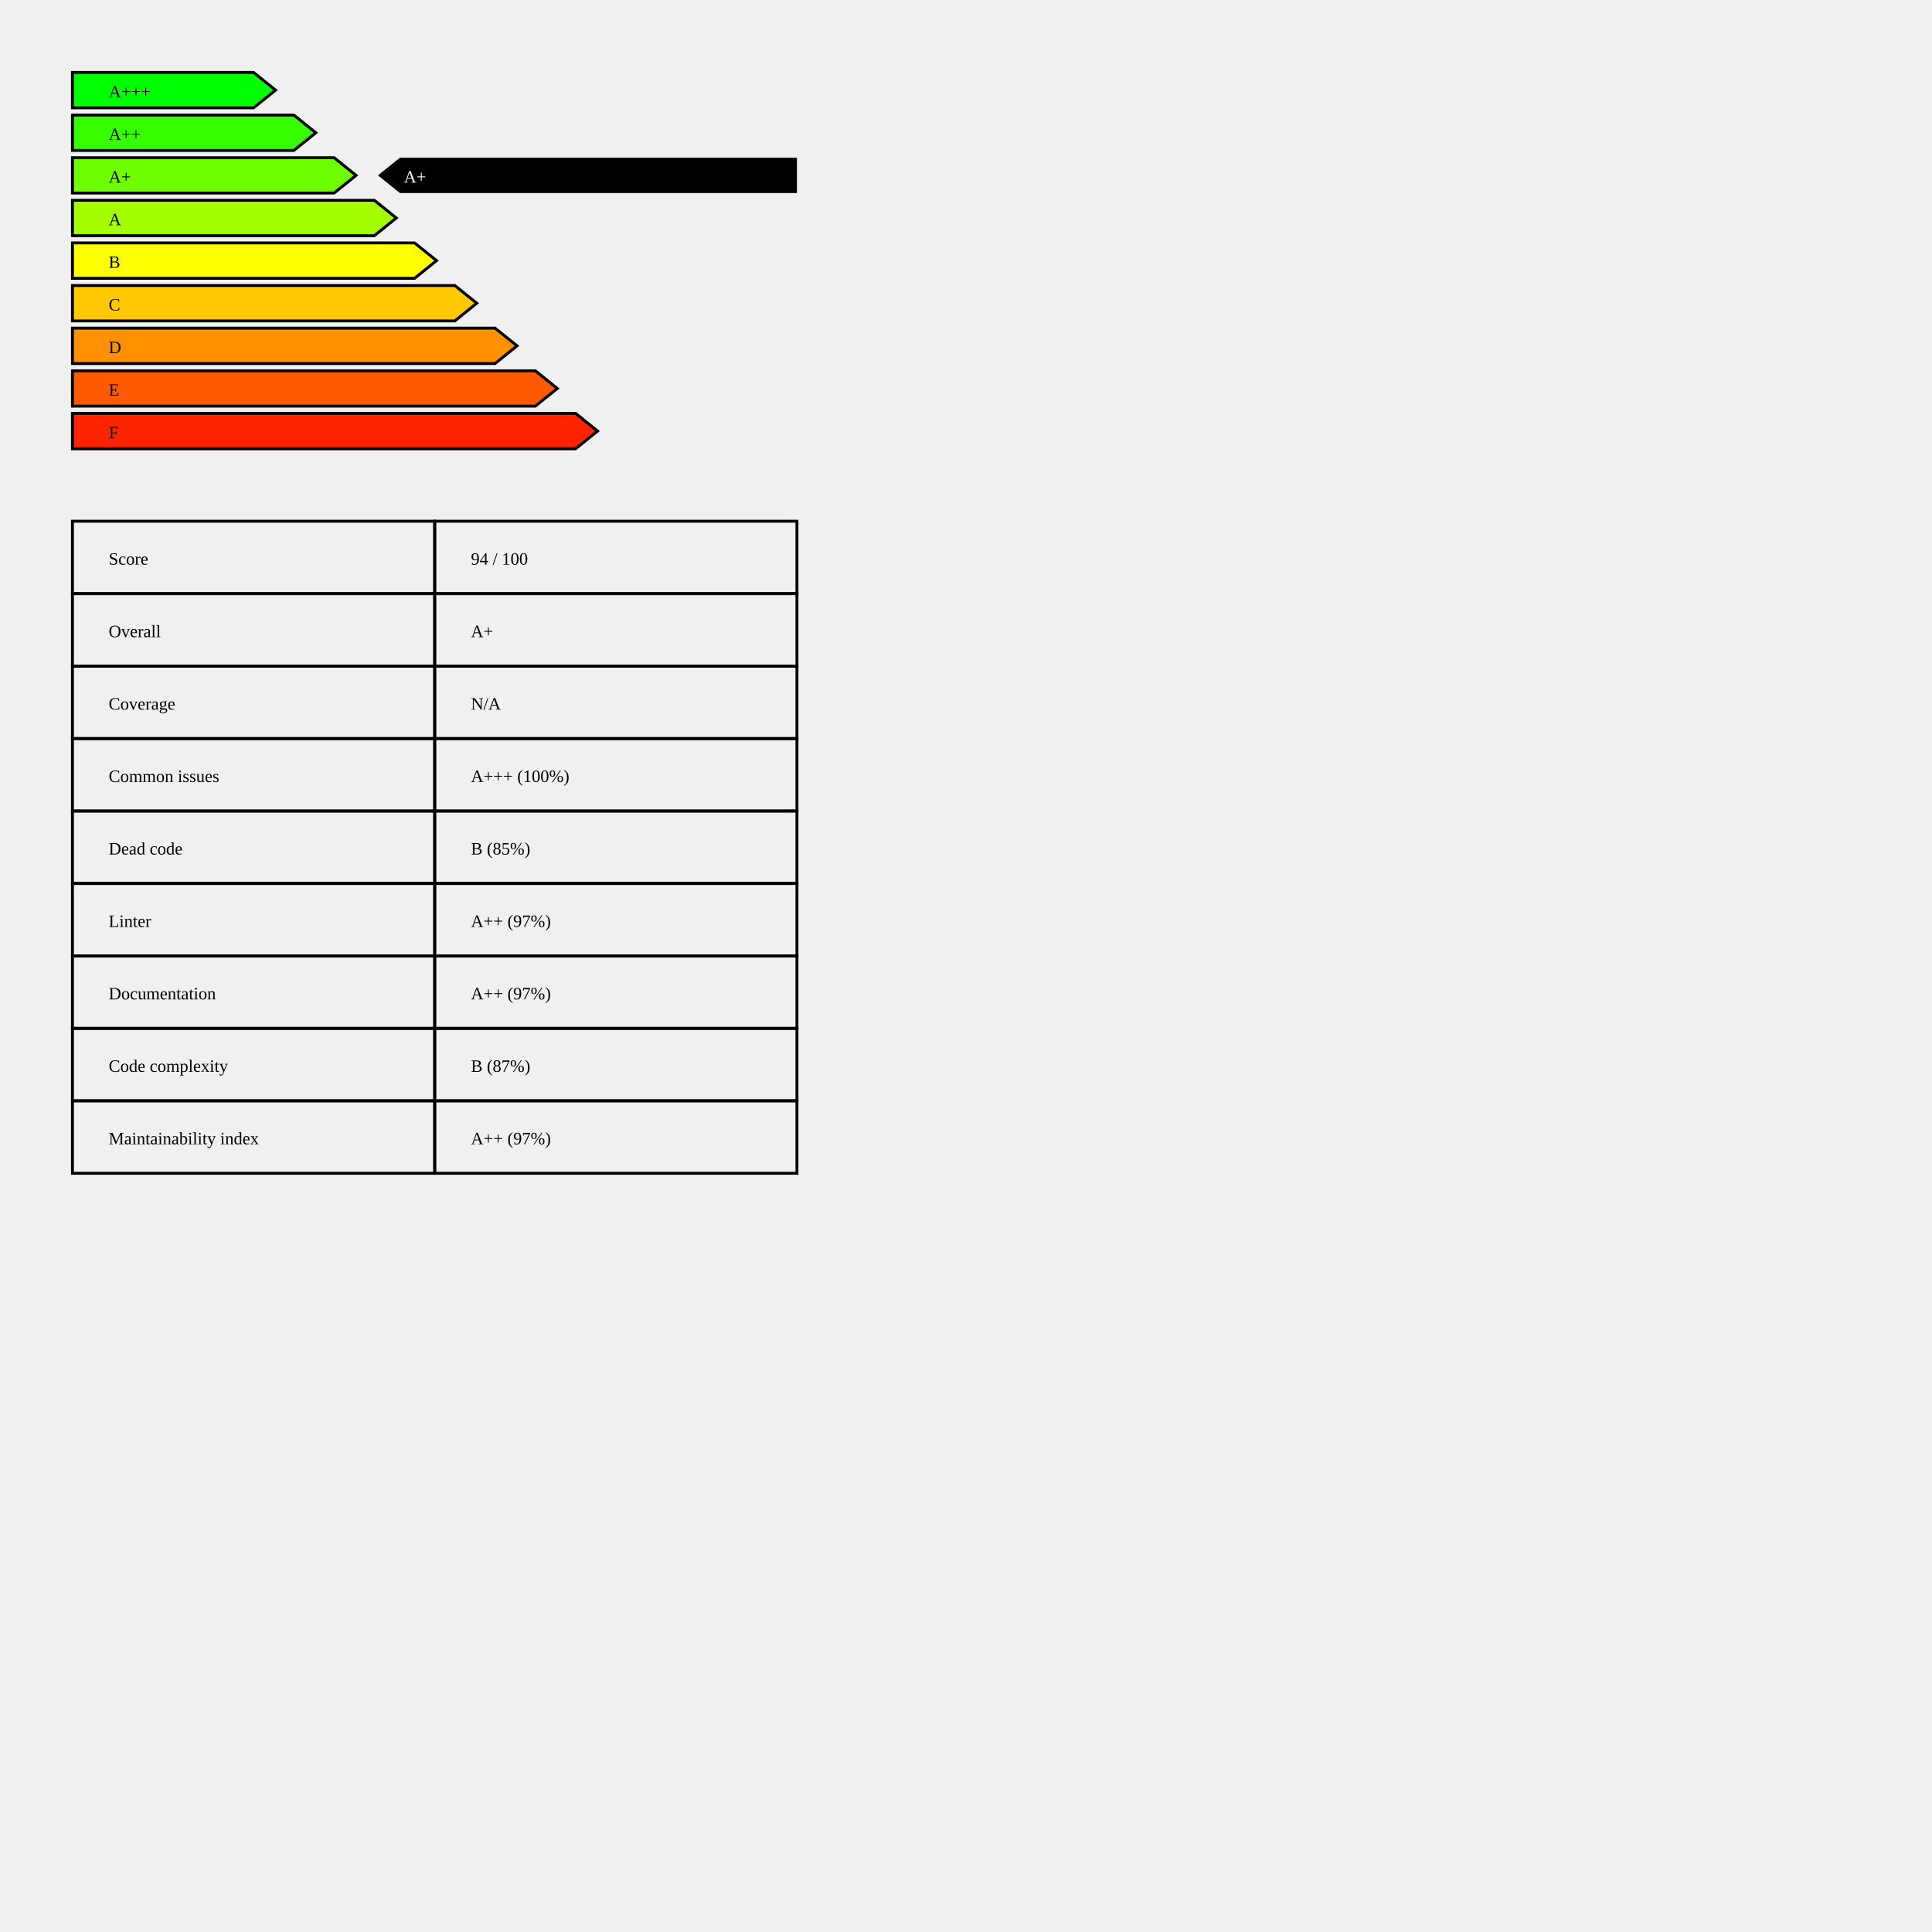
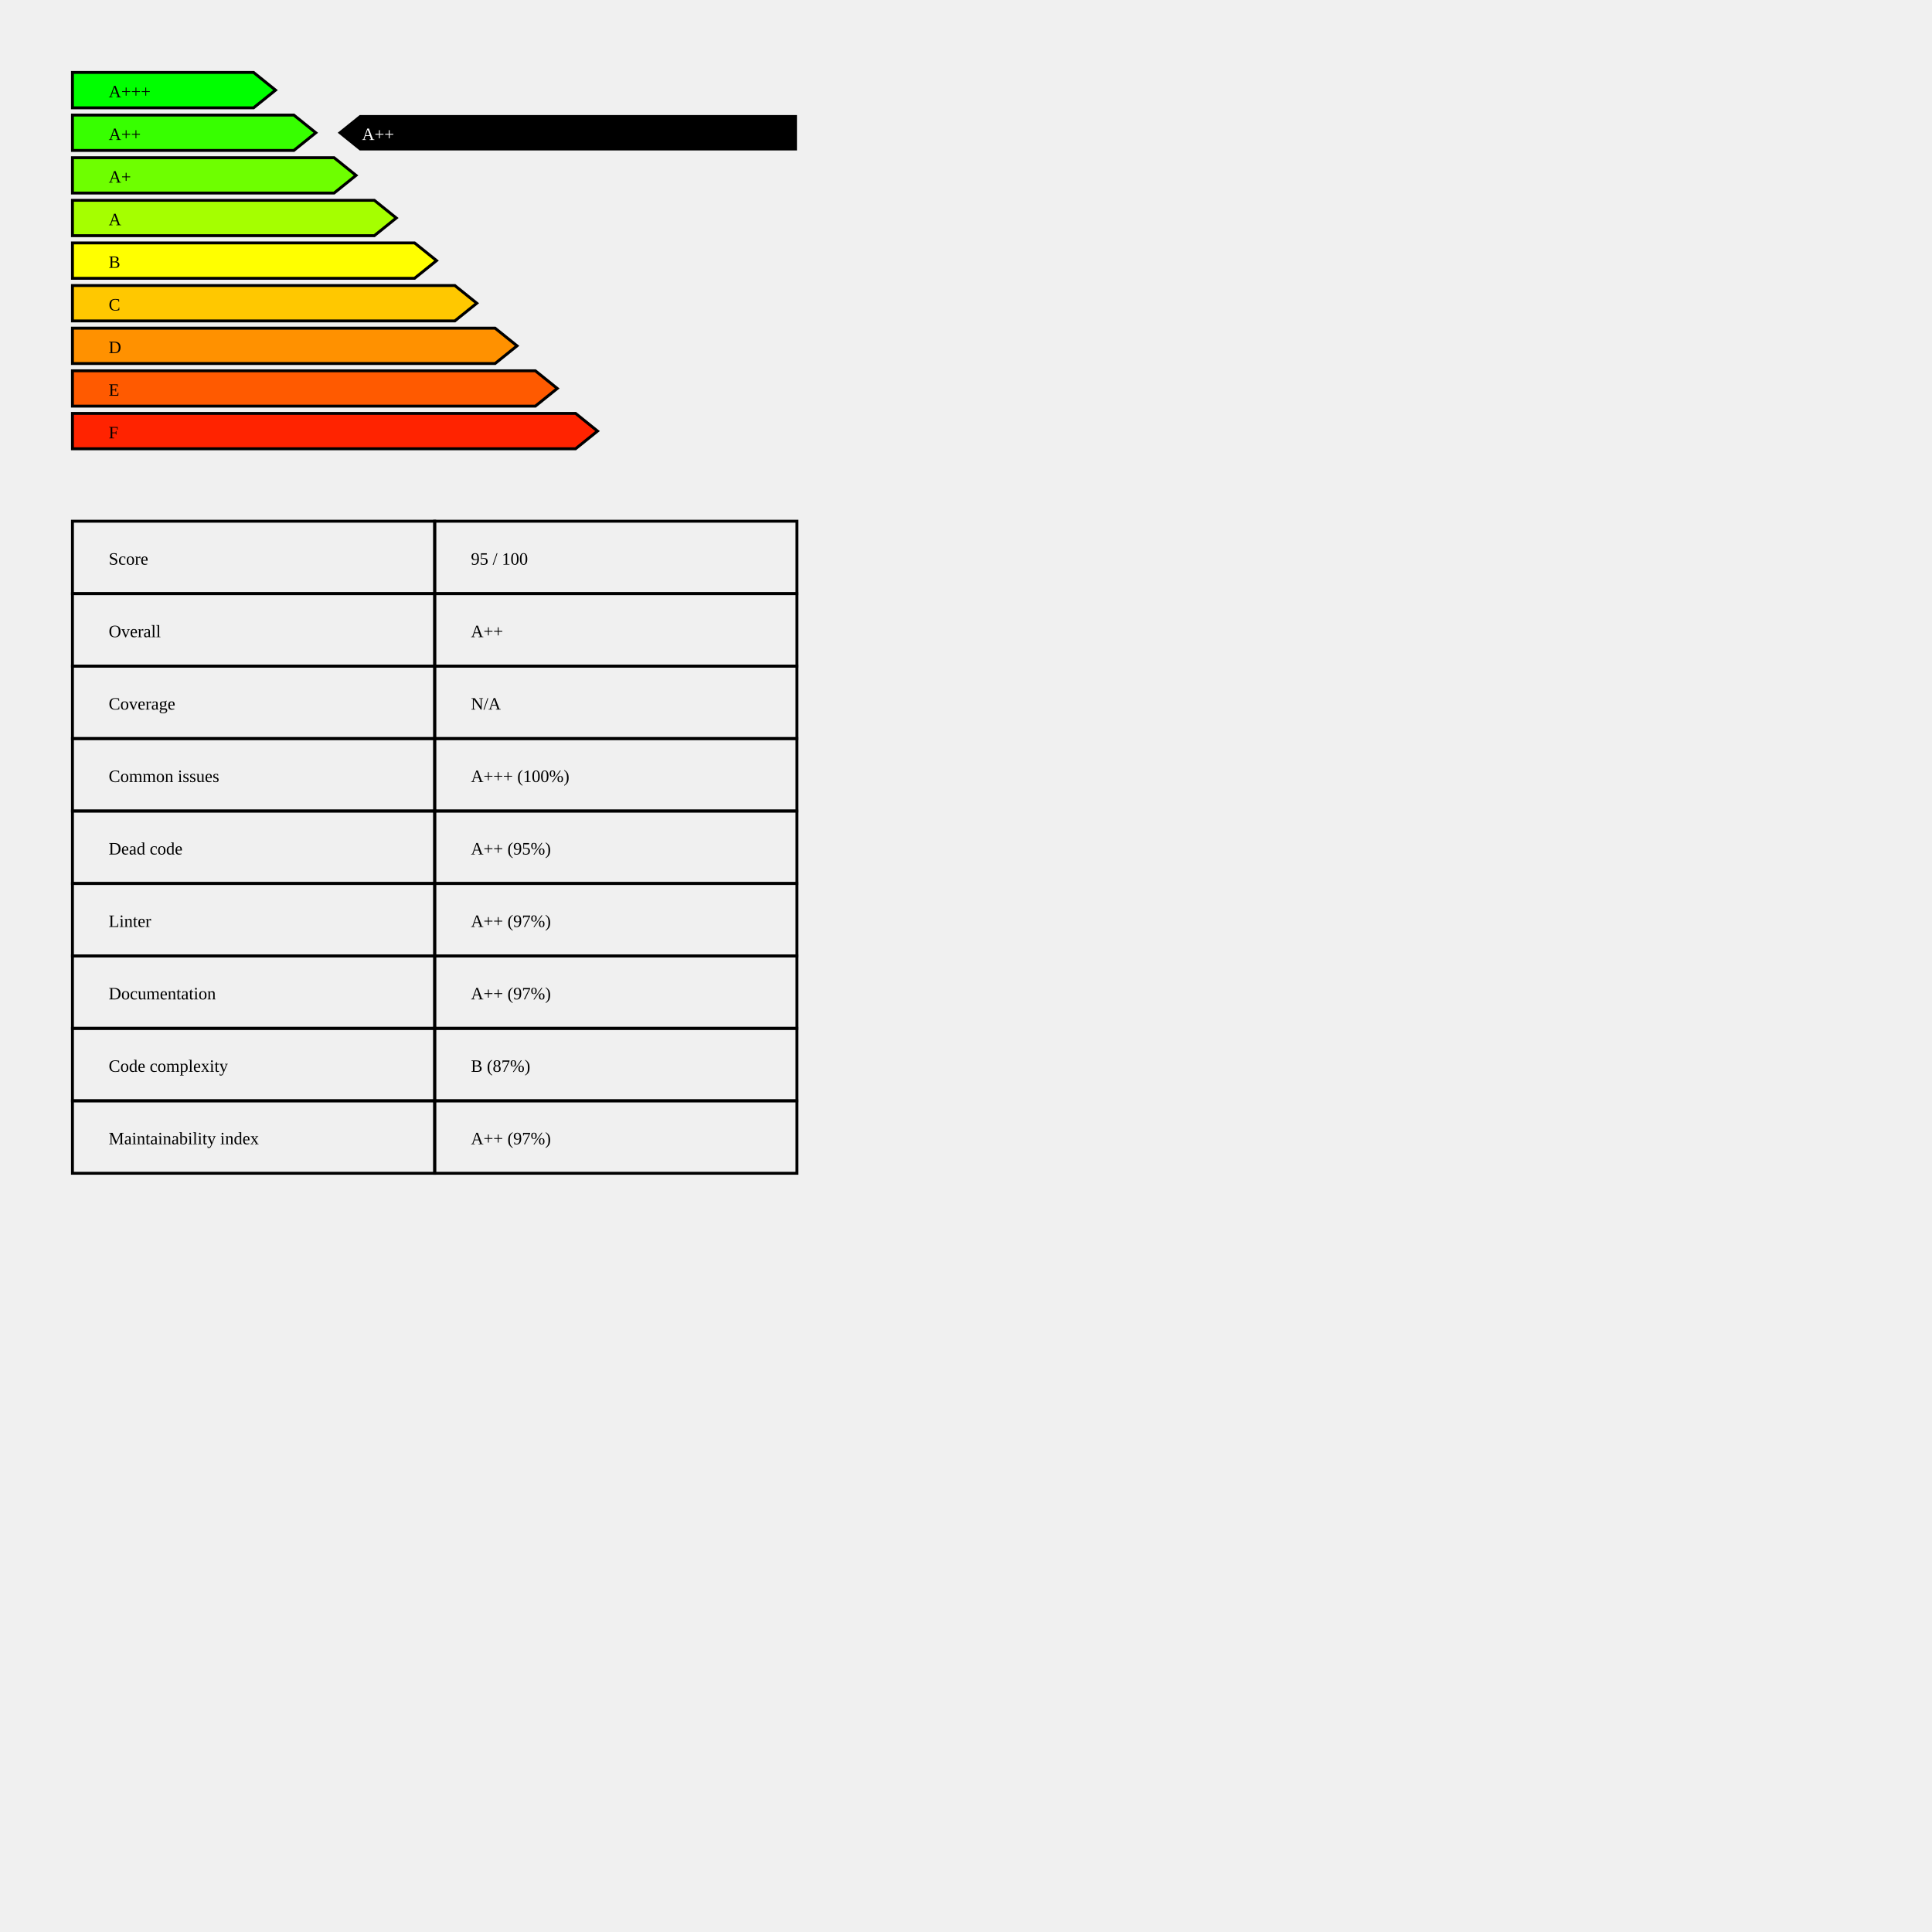
<svg xmlns="http://www.w3.org/2000/svg" baseProfile="full" height="1000pt" version="1.1" width="1000pt">
  <defs />
  <polygon points="50,50.0 175.0,50.0 190.152,62.206 175.0,74.412 50,74.412 50,50.0" style="fill:rgb(0 255 0);stroke:black;stroke-width:2;" />
  <text x="75.0" y="67.206">A+++</text>
  <polygon points="50,79.412 202.778,79.412 217.929,91.618 202.778,103.824 50,103.824 50,79.412" style="fill:rgb(55 255 0);stroke:black;stroke-width:2;" />
  <text x="75.0" y="96.618">A++</text>
  <polygon points="50,108.824 230.556,108.824 245.707,121.029 230.556,133.235 50,133.235 50,108.824" style="fill:rgb(110 255 0);stroke:black;stroke-width:2;" />
  <text x="75.0" y="126.029">A+</text>
  <polygon points="50,138.235 258.333,138.235 273.485,150.441 258.333,162.647 50,162.647 50,138.235" style="fill:rgb(165 255 0);stroke:black;stroke-width:2;" />
  <text x="75.0" y="155.441">A</text>
  <polygon points="50,167.647 286.111,167.647 301.263,179.853 286.111,192.059 50,192.059 50,167.647" style="fill:rgb(255 255 0);stroke:black;stroke-width:2;" />
  <text x="75.0" y="184.853">B</text>
  <polygon points="50,197.059 313.889,197.059 329.04,209.265 313.889,221.471 50,221.471 50,197.059" style="fill:rgb(255 200 0);stroke:black;stroke-width:2;" />
  <text x="75.0" y="214.265">C</text>
  <polygon points="50,226.471 341.667,226.471 356.818,238.676 341.667,250.882 50,250.882 50,226.471" style="fill:rgb(255 145 0);stroke:black;stroke-width:2;" />
  <text x="75.0" y="243.676">D</text>
  <polygon points="50,255.882 369.444,255.882 384.596,268.088 369.444,280.294 50,280.294 50,255.882" style="fill:rgb(255 90 0);stroke:black;stroke-width:2;" />
  <text x="75.0" y="273.088">E</text>
  <polygon points="50,285.294 397.222,285.294 412.374,297.5 397.222,309.706 50,309.706 50,285.294" style="fill:rgb(255 35 0);stroke:black;stroke-width:2;" />
  <text x="75.0" y="302.5">F</text>
-   <polygon points="276.01,108.824 260.859,121.029 276.01,133.235 550,133.235 550,108.824" style="fill:black;" />
-   <text fill="white" x="278.687" y="126.029">A+</text>
+   <polygon points="248.232,79.412 233.081,91.618 248.232,103.824 550,103.824 550,79.412" style="fill:black;" />
+   <text fill="white" x="249.798" y="96.618">A++</text>
  <text x="75.0" y="389.706">Score</text>
-   <text x="325.0" y="389.706">94 / 100</text>
+   <text x="325.0" y="389.706">95 / 100</text>
  <polygon points="50,359.706 300,359.706 300,409.706 50,409.706 50,359.706" style="fill:none; stroke:black;stroke-width:2;" />
  <polygon points="300,359.706 550,359.706 550,409.706 300,409.706 300,359.706" style="fill:none; stroke:black;stroke-width:2;" />
  <text x="75.0" y="439.706">Overall</text>
-   <text x="325.0" y="439.706">A+</text>
+   <text x="325.0" y="439.706">A++</text>
  <polygon points="50,409.706 300,409.706 300,459.706 50,459.706 50,409.706" style="fill:none; stroke:black;stroke-width:2;" />
  <polygon points="300,409.706 550,409.706 550,459.706 300,459.706 300,409.706" style="fill:none; stroke:black;stroke-width:2;" />
  <text x="75.0" y="489.706">Coverage</text>
  <text x="325.0" y="489.706">N/A</text>
  <polygon points="50,459.706 300,459.706 300,509.706 50,509.706 50,459.706" style="fill:none; stroke:black;stroke-width:2;" />
  <polygon points="300,459.706 550,459.706 550,509.706 300,509.706 300,459.706" style="fill:none; stroke:black;stroke-width:2;" />
  <text x="75.0" y="539.706">Common issues</text>
  <text x="325.0" y="539.706">A+++  (100%)</text>
  <polygon points="50,509.706 300,509.706 300,559.706 50,559.706 50,509.706" style="fill:none; stroke:black;stroke-width:2;" />
  <polygon points="300,509.706 550,509.706 550,559.706 300,559.706 300,509.706" style="fill:none; stroke:black;stroke-width:2;" />
  <text x="75.0" y="589.706">Dead code</text>
-   <text x="325.0" y="589.706">B  (85%)</text>
+   <text x="325.0" y="589.706">A++  (95%)</text>
  <polygon points="50,559.706 300,559.706 300,609.706 50,609.706 50,559.706" style="fill:none; stroke:black;stroke-width:2;" />
  <polygon points="300,559.706 550,559.706 550,609.706 300,609.706 300,559.706" style="fill:none; stroke:black;stroke-width:2;" />
  <text x="75.0" y="639.706">Linter</text>
  <text x="325.0" y="639.706">A++  (97%)</text>
  <polygon points="50,609.706 300,609.706 300,659.706 50,659.706 50,609.706" style="fill:none; stroke:black;stroke-width:2;" />
  <polygon points="300,609.706 550,609.706 550,659.706 300,659.706 300,609.706" style="fill:none; stroke:black;stroke-width:2;" />
  <text x="75.0" y="689.706">Documentation</text>
  <text x="325.0" y="689.706">A++  (97%)</text>
  <polygon points="50,659.706 300,659.706 300,709.706 50,709.706 50,659.706" style="fill:none; stroke:black;stroke-width:2;" />
  <polygon points="300,659.706 550,659.706 550,709.706 300,709.706 300,659.706" style="fill:none; stroke:black;stroke-width:2;" />
  <text x="75.0" y="739.706">Code complexity</text>
  <text x="325.0" y="739.706">B  (87%)</text>
  <polygon points="50,709.706 300,709.706 300,759.706 50,759.706 50,709.706" style="fill:none; stroke:black;stroke-width:2;" />
  <polygon points="300,709.706 550,709.706 550,759.706 300,759.706 300,709.706" style="fill:none; stroke:black;stroke-width:2;" />
  <text x="75.0" y="789.706">Maintainability index</text>
  <text x="325.0" y="789.706">A++  (97%)</text>
  <polygon points="50,759.706 300,759.706 300,809.706 50,809.706 50,759.706" style="fill:none; stroke:black;stroke-width:2;" />
  <polygon points="300,759.706 550,759.706 550,809.706 300,809.706 300,759.706" style="fill:none; stroke:black;stroke-width:2;" />
</svg>
